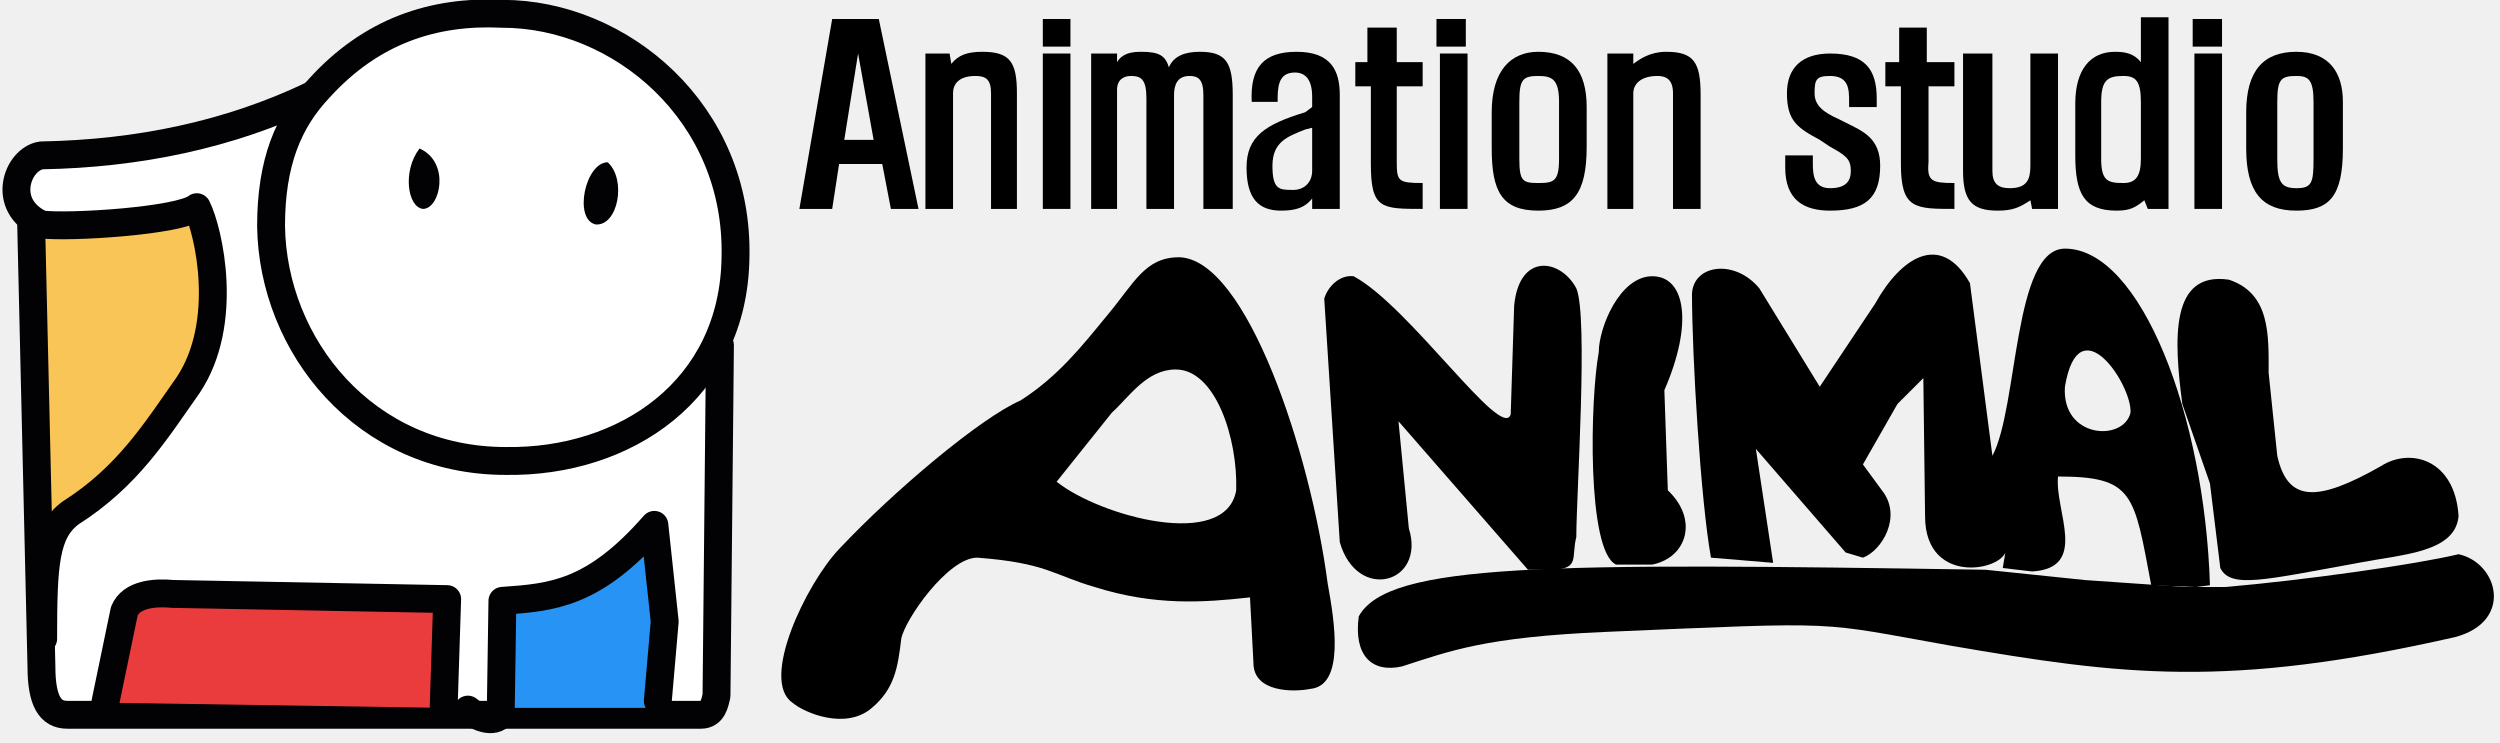
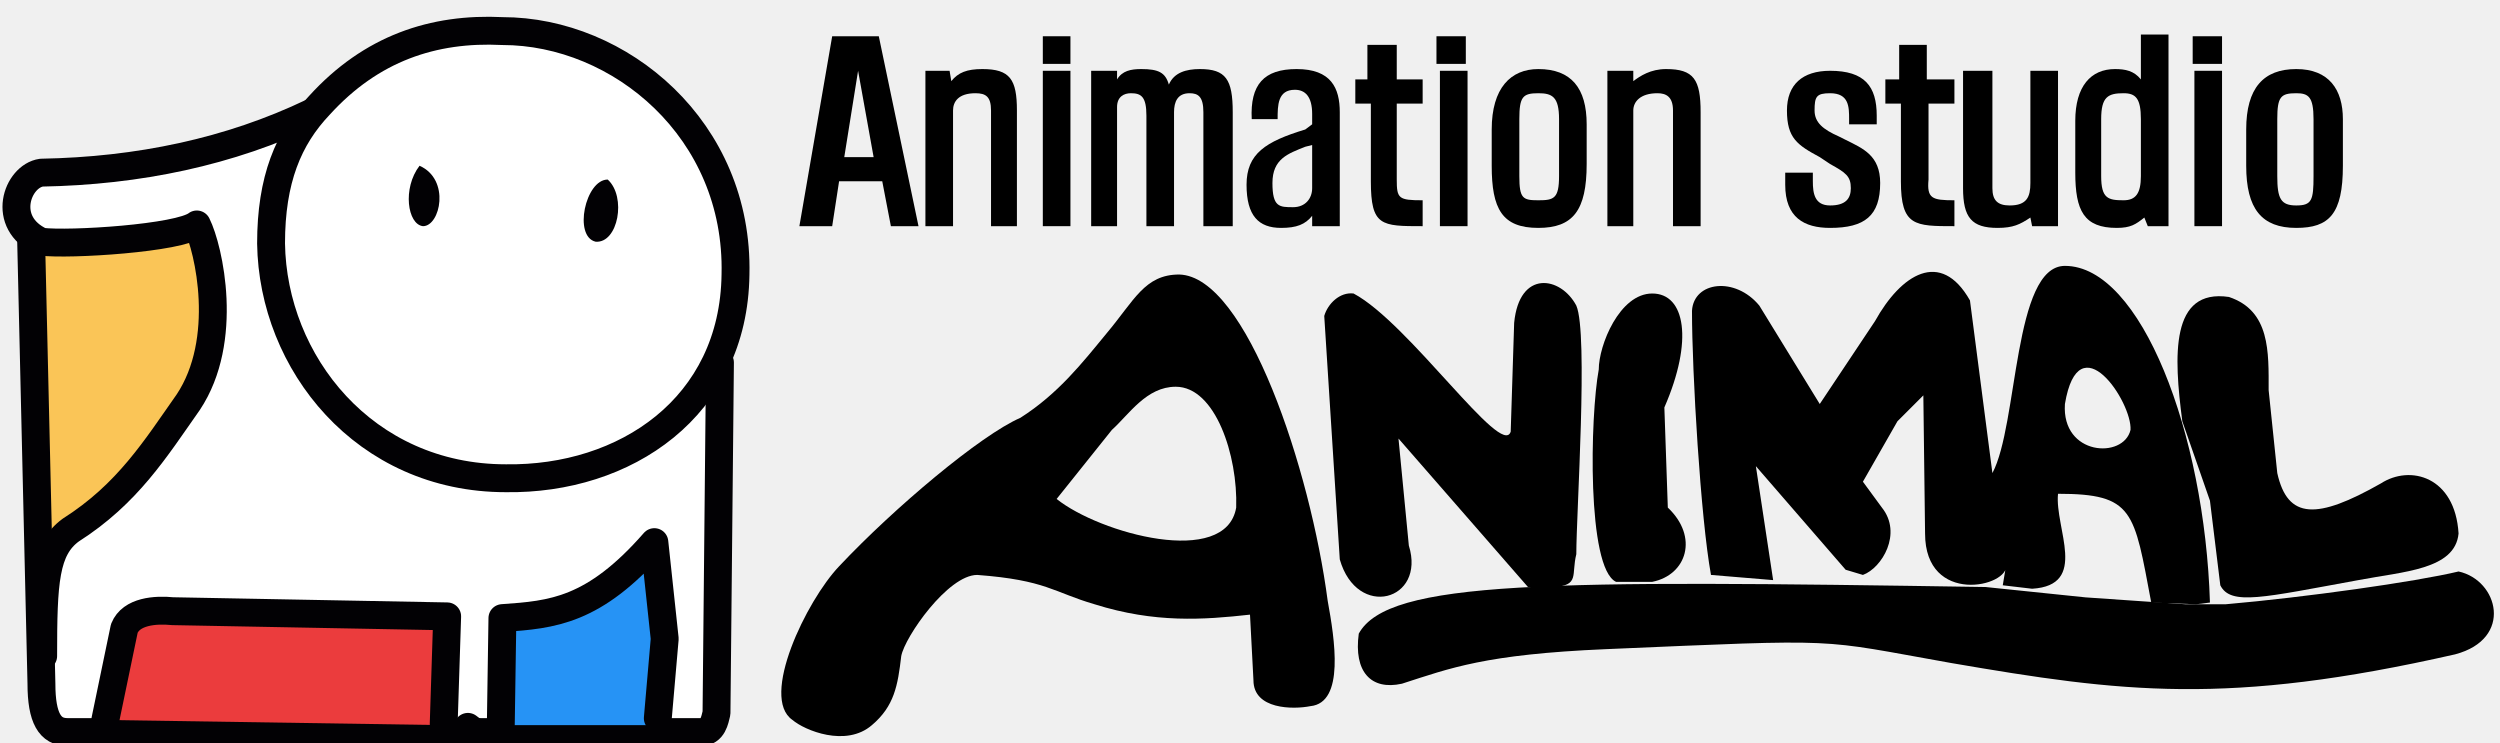
<svg xmlns="http://www.w3.org/2000/svg" viewBox="0 0 144.8 43">
  <style type="text/css">.cls-0 {fill:#FFFFFF;}
.cls-1 {fill:#FAC557;}
.cls-2 {fill:none;stroke:#020104;stroke-width:1.615;stroke-linecap:round;stroke-linejoin:round;stroke-miterlimit:10;}
.cls-3 {fill:#EB3C3D;}
.cls-4 {fill:#2693F5;}
.cls-5 {fill:#020104;}
.cls-6 {enable-background:new    ;}</style>
-   <path class="cls-0" d="m41.7 20-0.2 21.3h-37.6c-1.2 0-1.3-1.3-1.3-3.3l-0.7-26-1.1-2c0-1.1 0.8-1.6 1.9-1.7 4.3 0.1 9.2-0.5 15.1-2.7h0.3c1.8-2.5 5.3-4.8 9.8-4.8 7.5-0.5 15.4 5.2 14.6 14.9l-0.8 4.3z" />
-   <path class="cls-1" d="m2 13.1v17.6c2 0.2 7.4-5.3 9.4-8.6s1.2-9.6 0-10.1c-1.7 0.7-8.2 1.3-9.4 1.1z" />
-   <path class="cls-2" d="m41.7 20-0.2 20.3c-0.1 0.4-0.2 1.1-0.9 1.1h-36.7c-1 0-1.5-0.8-1.5-2.8l-0.6-25.8" />
-   <path class="cls-2" d="m18.1 5.5c-4.8 2.3-10.1 3.4-15.7 3.5-1.4 0.2-2.4 2.9 0 4 1.6 0.2 8-0.2 9-1 0.7 1.4 1.9 6.7-0.5 10.3-1.9 2.7-3.5 5.3-6.8 7.4-1.5 1.1-1.6 3-1.6 7.3" />
-   <path class="cls-3" d="m25.7 34.8v6.2l-19.6-0.3 1.1-5.6 2.2-0.5z" />
-   <path class="cls-4" d="m29.5 34.8-0.1 6.2h8.6l0.9-3.6-0.9-7-3.3 2.7z" />
-   <path class="cls-2" d="m27.1 41.1c0.6 0.5 1.5 0.8 1.9 0.3l0.1-6.6c2.9-0.2 5.3-0.4 8.8-4.4l0.6 5.6-0.4 4.6" />
-   <path class="cls-2" d="m6.1 40.7 1.1-5.3c0.4-1 1.8-1.1 2.8-1l15.9 0.3-0.2 6.2" />
-   <path class="cls-0" d="m29.1 0.8c-6.5-0.4-13.3 4.6-13.4 12.3-0.1 6.9 5.9 13.6 13.4 13.6 6.8 0.2 13.4-4.3 13.4-12.1 0.2-8.4-6.6-13.8-13.4-13.8z" />
-   <path class="cls-2" d="m29.1 0.8c-4-0.2-7.6 1-10.6 4.3-1.8 1.9-2.8 4.3-2.8 8 0.1 6.9 5.4 13.6 13.6 13.6 6.9 0.1 13.2-4.1 13.3-11.8 0.2-8.4-6.7-14.1-13.5-14.1z" />
-   <path class="cls-5" d="m24.3 8.6c-1 1.3-0.7 3.4 0.2 3.5 1 0 1.6-2.7-0.2-3.5z" />
-   <path class="cls-5" d="m34.5 13c-1.3-0.3-0.6-3.6 0.7-3.6 1.1 1 0.6 3.7-0.7 3.6z" />
-   <path d="m59.1 23.2c-2.3 1-7.3 5.2-10.5 8.6-1.9 2-4.6 7.6-2.7 8.9 0.7 0.6 3.1 1.6 4.6 0.3 1.3-1.1 1.5-2.3 1.7-4 0.2-1.1 2.7-4.7 4.4-4.7 4 0.3 4.4 1 6.8 1.7 3.5 1.1 6.3 0.9 9 0.6l0.2 3.8c0 1.7 2.3 1.7 3.3 1.5 2-0.2 1.4-3.9 1-6.1-1-7.6-4.7-18.8-8.6-18.9-2 0-2.6 1.5-4.2 3.4-1.4 1.7-2.8 3.5-5 4.9zm9-1.8c2.3 0 3.6 4 3.5 7-0.6 3.5-7.9 1.5-10.4-0.5l3.2-4c1-0.9 2-2.5 3.7-2.5z" />
-   <path d="m76.7 17.3 0.9 14.1c1 3.5 5 2.4 4-0.8l-0.6-6.2 7.5 8.6h1.5c1.5-0.1 1-0.7 1.3-1.9 0-2.4 0.7-12.8 0-14.4-0.9-1.7-3.3-2.1-3.6 1l-0.2 6.3c-0.5 1.6-5.9-6.3-9.1-8-0.8-0.1-1.5 0.6-1.7 1.3z" />
-   <path d="m92.6 20.4c-0.5 2.7-0.7 11.5 1 12.3h2.1c2-0.4 2.7-2.6 0.9-4.3l-0.2-5.8c1.7-3.9 1.2-6.6-0.7-6.6s-3.1 3-3.1 4.4z" />
-   <path d="m142.4 32.1c-2.5 0.6-8.9 1.5-13.5 1.9h-2.3l-5.8-0.4-5.8-0.6c-25.4-0.4-34.6-0.4-36.3 2.7-0.3 2.2 0.7 3.3 2.5 2.9 2.8-0.9 4.8-1.7 11.8-2 14-0.6 12.1-0.6 20 0.8 9.9 1.7 16 2.5 29.2-0.5 3.4-0.9 2.5-4.3 0.2-4.8z" />
-   <path d="m119.6 14.4c-3 0-2.7 9.2-4.2 12l-1.3-10c-1.7-3-4-1.5-5.5 1.2l-3.2 4.8-3.5-5.7c-1.4-1.7-3.8-1.4-3.9 0.3 0 3.6 0.5 12 1.1 15.3l3.6 0.3-1-6.6 5.2 6 1 0.3c1.1-0.4 2.3-2.4 1.1-3.9l-1.1-1.5 2-3.5 1.5-1.5 0.1 8c0 4.2 4.9 3.1 4.7 1.8l-0.2 1.2 1.7 0.2c3.3-0.2 1.3-3.5 1.5-5.5 4.4 0 4.4 1 5.4 6.3l2.6 0.1 0.8-0.1c-0.3-9.8-4-19.5-8.4-19.5zm3.8 9.5c-0.4 1.7-4 1.5-3.8-1.5 0.8-4.8 3.9-0.1 3.8 1.5z" />
-   <path d="m126.4 23.4 1.6 4.6 0.6 4.9c0.6 1.2 2.5 0.7 8-0.3 2.6-0.5 5.6-0.6 5.8-2.7-0.2-3.3-2.8-4-4.5-2.9-3.7 2.1-5.4 2.1-6-0.6l-0.5-4.8c0-2.2 0.1-4.6-2.3-5.4-3.4-0.5-3.2 3.4-2.7 7.2z" />
-   <g class="cls-6">
-     <path d="m51.6 12.1-0.5-2.6h-2.5l-0.4 2.6h-1.9l1.9-11h2.7l2.3 11h-1.6zm-1.9-9-0.8 5h1.7l-0.9-5z" />
-     <path d="m57.4 12.1v-6.7c0-0.8-0.3-1-0.9-1-1 0-1.3 0.5-1.3 1v6.7h-1.6v-9h1.4l0.1 0.6c0.4-0.5 0.9-0.7 1.8-0.7 1.6 0 2 0.6 2 2.4v6.7h-1.5z" />
-     <path d="m60.4 2.7v-1.6h1.6v1.6h-1.6zm0 9.4v-9h1.6v9h-1.6z" />
-     <path d="m69.7 12.1v-6.6c0-0.9-0.3-1.1-0.8-1.1-0.7 0-0.9 0.5-0.9 1.1v6.6h-1.6v-6.4c0-1.1-0.3-1.3-0.9-1.3-0.4 0-0.8 0.2-0.8 0.8v6.9h-1.5v-9h1.5v0.5c0.3-0.5 0.8-0.6 1.4-0.6 1 0 1.4 0.2 1.6 0.9 0.3-0.7 1-0.9 1.8-0.9 1.5 0 1.9 0.6 1.9 2.5v6.6h-1.7z" />
-     <path d="m76 12.1v-0.6c-0.4 0.5-0.9 0.7-1.8 0.7-1.3 0-2-0.7-2-2.5s1.1-2.5 3.4-3.2l0.4-0.3v-0.6c0-1-0.4-1.4-1-1.4-1 0-1 0.9-1 1.7h-1.5c-0.1-2 0.7-2.9 2.6-2.9 2 0 2.5 1.1 2.5 2.5v6.6h-1.6zm0-4.7-0.4 0.1c-1 0.4-1.9 0.7-1.9 2.1s0.4 1.4 1.2 1.4c0.7 0 1.1-0.5 1.1-1.1v-2.5z" />
-     <path d="m82.4 12.1c-2.4 0-3 0-3-2.6v-4.5h-0.9v-1.4h0.7v-2h1.7v2h1.5v1.4h-1.5v4.4c0 1.1 0.1 1.2 1.5 1.2v1.5z" />
-     <path d="m83.2 2.7v-1.6h1.7v1.6h-1.7zm0.2 9.4v-9h1.6v9h-1.6z" />
-     <path d="m89.1 12.2c-2.1 0-2.7-1.1-2.7-3.6v-2.1c0-2.4 1.1-3.5 2.7-3.5 1.9 0 2.8 1.1 2.8 3.2v2.3c0 2.7-0.8 3.7-2.8 3.7zm1.2-6.3c0-1.3-0.4-1.5-1.2-1.5-0.9 0-1.1 0.2-1.1 1.5v3.3c0 1.3 0.2 1.4 1.1 1.4s1.2-0.1 1.2-1.4v-3.3z" />
-     <path d="m96.9 12.1v-6.7c0-0.8-0.4-1-0.9-1-1 0-1.4 0.5-1.4 1v6.7h-1.5v-9h1.5v0.6c0.4-0.3 1-0.7 1.9-0.7 1.6 0 2 0.6 2 2.5v6.6h-1.6z" />
-     <path d="m106 12.2c-1.5 0-2.6-0.6-2.6-2.5v-0.7h1.6v0.5c0 0.7 0.1 1.4 1 1.4s1.2-0.4 1.2-1c0-0.7-0.3-0.9-1.2-1.4l-0.6-0.4c-1.3-0.7-1.9-1.1-1.9-2.7 0-1.5 0.9-2.3 2.5-2.3 2 0 2.7 0.9 2.7 2.6v0.5h-1.6v-0.3c0-0.7 0-1.5-1.1-1.5-0.8 0-0.9 0.2-0.9 1 0 0.7 0.5 1.1 1.4 1.5l0.4 0.2c1 0.5 2 0.9 2 2.5 0 1.9-0.9 2.6-2.9 2.6z" />
-     <path d="m113.2 12.1c-2.3 0-3.1 0-3.1-2.6v-4.5h-0.9v-1.4h0.8v-2h1.6v2h1.6v1.4h-1.5v4.4c-0.1 1.1 0.2 1.2 1.5 1.2v1.5z" />
-     <path d="m117.7 12.1-0.1-0.5c-0.6 0.4-1 0.6-1.9 0.6-1.5 0-2-0.6-2-2.3v-6.8h1.7v6.8c0 0.7 0.3 1 1 1 1 0 1.2-0.5 1.2-1.3v-6.5h1.6v9h-1.5z" />
-     <path d="m124.4 12.1-0.2-0.5c-0.5 0.4-0.8 0.6-1.6 0.6-1.9 0-2.4-1-2.4-3.2v-3c0-2 0.9-3 2.3-3 0.6 0 1.1 0.1 1.5 0.6v-2.6h1.6v11.1h-1.2zm-0.4-6.2c0-1.2-0.3-1.5-1-1.5-0.9 0-1.3 0.2-1.3 1.5v3.3c0 1.3 0.4 1.4 1.3 1.4 0.7 0 1-0.4 1-1.4v-3.3z" />
-     <path d="m127 2.7v-1.6h1.7v1.6h-1.7zm0.1 9.4v-9h1.6v9h-1.6z" />
-     <path d="m133 12.2c-2 0-2.9-1.1-2.9-3.6v-2.1c0-2.4 1-3.5 2.9-3.5s2.7 1.2 2.7 2.9v2.7c0 2.8-0.8 3.6-2.7 3.6zm1-6.3c0-1.3-0.3-1.5-1-1.5-0.9 0-1.1 0.2-1.1 1.5v3.3c0 1.3 0.2 1.7 1.1 1.7s1-0.3 1-1.7v-3.3z" />
+   <g transform="translate(0,1)">
+     <path class="cls-0" d="m41.7 20-0.2 21.3h-37.6c-1.2 0-1.3-1.3-1.3-3.3l-0.7-26-1.1-2c0-1.1 0.8-1.6 1.9-1.7 4.3 0.1 9.2-0.5 15.1-2.7h0.3c1.8-2.5 5.3-4.8 9.8-4.8 7.5-0.5 15.4 5.2 14.6 14.9l-0.8 4.3z" />
+     <path class="cls-1" d="m2 13.1v17.6c2 0.2 7.4-5.3 9.4-8.6s1.2-9.6 0-10.1c-1.7 0.7-8.2 1.3-9.4 1.1z" />
+     <path class="cls-2" d="m41.7 20-0.2 20.3c-0.1 0.4-0.2 1.1-0.9 1.1h-36.7c-1 0-1.5-0.8-1.5-2.8l-0.6-25.8" />
+     <path class="cls-2" d="m18.1 5.5c-4.8 2.3-10.1 3.4-15.7 3.5-1.4 0.2-2.4 2.9 0 4 1.6 0.2 8-0.2 9-1 0.7 1.4 1.9 6.7-0.5 10.3-1.9 2.7-3.5 5.3-6.8 7.4-1.5 1.1-1.6 3-1.6 7.3" />
+     <path class="cls-3" d="m25.7 34.8v6.2l-19.6-0.3 1.1-5.6 2.2-0.5z" />
+     <path class="cls-4" d="m29.5 34.8-0.1 6.2h8.6l0.9-3.6-0.9-7-3.3 2.7z" />
+     <path class="cls-2" d="m27.1 41.1c0.6 0.5 1.5 0.8 1.9 0.3l0.1-6.6c2.9-0.2 5.3-0.4 8.8-4.4l0.6 5.6-0.4 4.6" />
+     <path class="cls-2" d="m6.1 40.7 1.1-5.3c0.4-1 1.8-1.1 2.8-1l15.9 0.3-0.2 6.2" />
+     <path class="cls-0" d="m29.1 0.8c-6.5-0.4-13.3 4.6-13.4 12.3-0.1 6.9 5.9 13.6 13.4 13.6 6.8 0.2 13.4-4.3 13.4-12.1 0.2-8.4-6.6-13.8-13.4-13.8z" />
+     <path class="cls-2" d="m29.1 0.8c-4-0.2-7.6 1-10.6 4.3-1.8 1.9-2.8 4.3-2.8 8 0.1 6.9 5.4 13.6 13.6 13.6 6.9 0.1 13.2-4.1 13.3-11.8 0.2-8.4-6.7-14.1-13.5-14.1z" />
+     <path class="cls-5" d="m24.3 8.6c-1 1.3-0.7 3.4 0.2 3.5 1 0 1.6-2.7-0.2-3.5z" />
+     <path class="cls-5" d="m34.5 13c-1.3-0.3-0.6-3.6 0.7-3.6 1.1 1 0.6 3.7-0.7 3.6z" />
+     <path d="m59.1 23.2c-2.3 1-7.3 5.2-10.5 8.6-1.9 2-4.6 7.6-2.7 8.9 0.7 0.6 3.1 1.6 4.6 0.3 1.3-1.1 1.5-2.3 1.7-4 0.2-1.1 2.7-4.7 4.4-4.7 4 0.3 4.4 1 6.8 1.7 3.5 1.1 6.3 0.9 9 0.6l0.2 3.8c0 1.7 2.3 1.7 3.3 1.5 2-0.2 1.4-3.9 1-6.1-1-7.6-4.7-18.8-8.6-18.9-2 0-2.6 1.5-4.2 3.4-1.4 1.7-2.8 3.5-5 4.9zm9-1.8c2.3 0 3.6 4 3.5 7-0.6 3.5-7.9 1.5-10.4-0.5l3.2-4c1-0.9 2-2.5 3.7-2.5z" />
+     <path d="m76.7 17.3 0.9 14.1c1 3.5 5 2.4 4-0.8l-0.6-6.2 7.5 8.6h1.5c1.5-0.1 1-0.7 1.3-1.9 0-2.4 0.7-12.8 0-14.4-0.9-1.7-3.3-2.1-3.6 1l-0.2 6.3c-0.5 1.6-5.9-6.3-9.1-8-0.8-0.1-1.5 0.6-1.7 1.3z" />
+     <path d="m92.6 20.4c-0.5 2.7-0.7 11.5 1 12.3h2.1c2-0.4 2.7-2.6 0.9-4.3l-0.2-5.8c1.7-3.9 1.2-6.6-0.7-6.6s-3.1 3-3.1 4.4z" />
+     <path d="m142.4 32.1c-2.5 0.6-8.9 1.5-13.5 1.9h-2.3l-5.8-0.4-5.8-0.6c-25.4-0.4-34.6-0.4-36.3 2.7-0.3 2.2 0.7 3.3 2.5 2.9 2.8-0.9 4.8-1.7 11.8-2 14-0.6 12.1-0.6 20 0.8 9.9 1.7 16 2.5 29.2-0.5 3.4-0.9 2.5-4.3 0.2-4.8z" />
+     <path d="m119.6 14.4c-3 0-2.7 9.2-4.2 12l-1.3-10c-1.7-3-4-1.5-5.5 1.2l-3.2 4.8-3.5-5.7c-1.4-1.7-3.8-1.4-3.9 0.3 0 3.6 0.5 12 1.1 15.3l3.6 0.3-1-6.6 5.2 6 1 0.3c1.1-0.4 2.3-2.4 1.1-3.9l-1.1-1.5 2-3.5 1.5-1.5 0.1 8c0 4.2 4.9 3.1 4.7 1.8l-0.2 1.2 1.7 0.2c3.3-0.2 1.3-3.5 1.5-5.5 4.4 0 4.4 1 5.4 6.3l2.6 0.1 0.8-0.1c-0.3-9.8-4-19.5-8.4-19.5zm3.8 9.5c-0.4 1.7-4 1.5-3.8-1.5 0.8-4.8 3.9-0.1 3.8 1.5z" />
+     <path d="m126.4 23.4 1.6 4.6 0.6 4.9c0.6 1.2 2.5 0.7 8-0.3 2.6-0.5 5.6-0.6 5.8-2.7-0.2-3.3-2.8-4-4.5-2.9-3.7 2.1-5.4 2.1-6-0.6l-0.5-4.8c0-2.2 0.1-4.6-2.3-5.4-3.4-0.5-3.2 3.4-2.7 7.2z" />
+     <g class="cls-6">
+       <path d="m51.6 12.1-0.5-2.6h-2.5l-0.4 2.6h-1.9l1.9-11h2.7l2.3 11h-1.6zm-1.9-9-0.8 5h1.7l-0.9-5z" />
+       <path d="m57.4 12.1v-6.7c0-0.8-0.3-1-0.9-1-1 0-1.3 0.5-1.3 1v6.7h-1.6v-9h1.4l0.1 0.6c0.4-0.5 0.9-0.7 1.8-0.7 1.6 0 2 0.6 2 2.4v6.7h-1.5z" />
+       <path d="m60.4 2.7v-1.6h1.6v1.6h-1.6zm0 9.4v-9h1.6v9h-1.6z" />
+       <path d="m69.7 12.1v-6.6c0-0.9-0.3-1.1-0.8-1.1-0.7 0-0.9 0.5-0.9 1.1v6.6h-1.6v-6.4c0-1.1-0.3-1.3-0.9-1.3-0.4 0-0.8 0.2-0.8 0.8v6.9h-1.5v-9h1.5v0.5c0.3-0.5 0.8-0.6 1.4-0.6 1 0 1.4 0.2 1.6 0.9 0.3-0.7 1-0.9 1.8-0.9 1.5 0 1.9 0.6 1.9 2.5v6.6h-1.7z" />
+       <path d="m76 12.1v-0.6c-0.4 0.5-0.9 0.7-1.8 0.7-1.3 0-2-0.7-2-2.5s1.1-2.5 3.4-3.2l0.4-0.3v-0.6c0-1-0.4-1.4-1-1.4-1 0-1 0.9-1 1.7h-1.5c-0.1-2 0.7-2.9 2.6-2.9 2 0 2.5 1.1 2.5 2.5v6.6h-1.6zm0-4.7-0.4 0.1c-1 0.4-1.9 0.7-1.9 2.1s0.4 1.4 1.2 1.4c0.7 0 1.1-0.5 1.1-1.1v-2.5z" />
+       <path d="m82.4 12.1c-2.4 0-3 0-3-2.6v-4.5h-0.9v-1.4h0.7v-2h1.7v2h1.5v1.4h-1.5v4.4c0 1.1 0.1 1.2 1.5 1.2v1.5z" />
+       <path d="m83.2 2.7v-1.6h1.7v1.6h-1.7zm0.2 9.4v-9h1.6v9h-1.6z" />
+       <path d="m89.1 12.2c-2.1 0-2.7-1.1-2.7-3.6v-2.1c0-2.4 1.1-3.5 2.7-3.5 1.9 0 2.8 1.1 2.8 3.2v2.3c0 2.7-0.8 3.7-2.8 3.7zm1.2-6.3c0-1.3-0.4-1.5-1.2-1.5-0.9 0-1.1 0.2-1.1 1.5v3.3c0 1.3 0.2 1.4 1.1 1.4s1.2-0.1 1.2-1.4v-3.3z" />
+       <path d="m96.9 12.1v-6.7c0-0.8-0.4-1-0.9-1-1 0-1.4 0.5-1.4 1v6.7h-1.5v-9h1.5v0.6c0.4-0.3 1-0.7 1.9-0.7 1.6 0 2 0.6 2 2.5v6.6h-1.6z" />
+       <path d="m106 12.2c-1.5 0-2.6-0.6-2.6-2.5v-0.7h1.6v0.5c0 0.7 0.1 1.4 1 1.4s1.2-0.4 1.2-1c0-0.7-0.3-0.9-1.2-1.4l-0.6-0.4c-1.3-0.7-1.9-1.1-1.9-2.7 0-1.5 0.9-2.3 2.5-2.3 2 0 2.7 0.9 2.7 2.6v0.5h-1.6v-0.3c0-0.7 0-1.5-1.1-1.5-0.8 0-0.9 0.2-0.9 1 0 0.7 0.5 1.1 1.4 1.5l0.4 0.2c1 0.5 2 0.9 2 2.5 0 1.9-0.9 2.6-2.9 2.6z" />
+       <path d="m113.2 12.1c-2.3 0-3.1 0-3.1-2.6v-4.5h-0.9v-1.4h0.8v-2h1.6v2h1.6v1.4h-1.5v4.4c-0.1 1.1 0.2 1.2 1.5 1.2v1.5z" />
+       <path d="m117.7 12.1-0.1-0.5c-0.6 0.4-1 0.6-1.9 0.6-1.5 0-2-0.6-2-2.3v-6.8h1.7v6.8c0 0.7 0.3 1 1 1 1 0 1.2-0.5 1.2-1.3v-6.5h1.6v9h-1.5z" />
+       <path d="m124.4 12.1-0.2-0.5c-0.5 0.4-0.8 0.6-1.6 0.6-1.9 0-2.4-1-2.4-3.2v-3c0-2 0.9-3 2.3-3 0.6 0 1.1 0.1 1.5 0.6v-2.6h1.6v11.1h-1.2zm-0.4-6.2c0-1.2-0.3-1.5-1-1.5-0.9 0-1.3 0.2-1.3 1.5v3.3c0 1.3 0.4 1.4 1.3 1.4 0.7 0 1-0.4 1-1.4v-3.3z" />
+       <path d="m127 2.7v-1.6h1.7v1.6h-1.7zm0.1 9.4v-9h1.6v9h-1.6z" />
+       <path d="m133 12.2c-2 0-2.9-1.1-2.9-3.6v-2.1c0-2.4 1-3.5 2.9-3.5s2.7 1.2 2.7 2.9v2.7c0 2.8-0.8 3.6-2.7 3.6zm1-6.3c0-1.3-0.3-1.5-1-1.5-0.9 0-1.1 0.2-1.1 1.5v3.3c0 1.3 0.2 1.7 1.1 1.7s1-0.3 1-1.7v-3.3z" />
+     </g>
  </g>
</svg>
